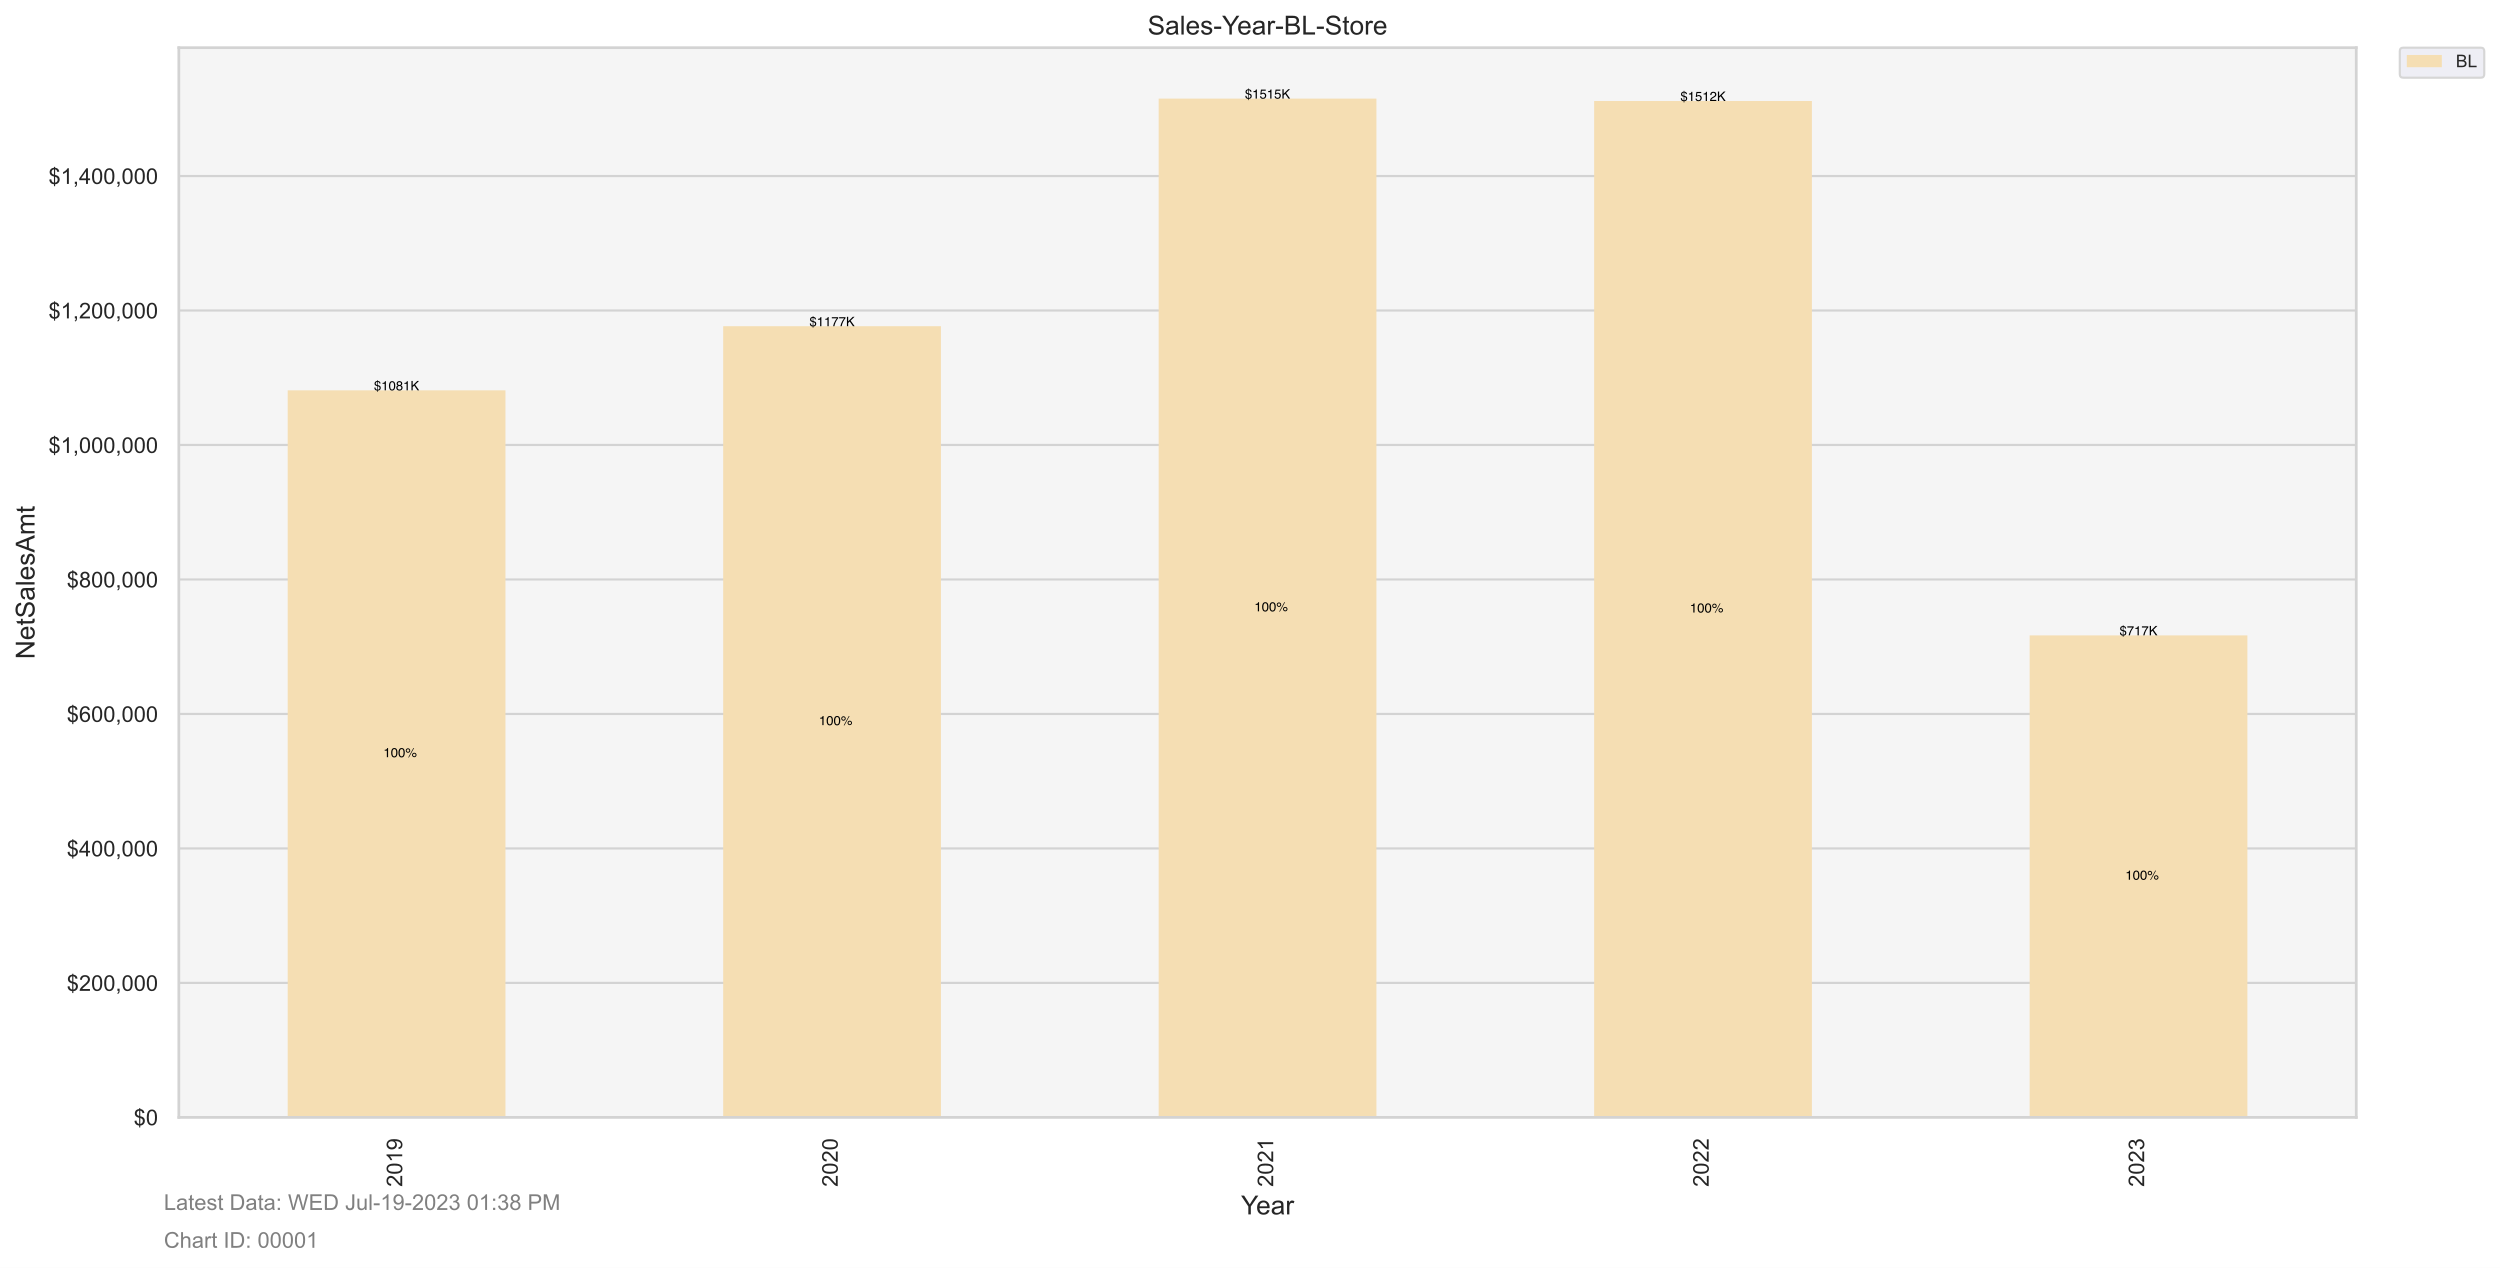
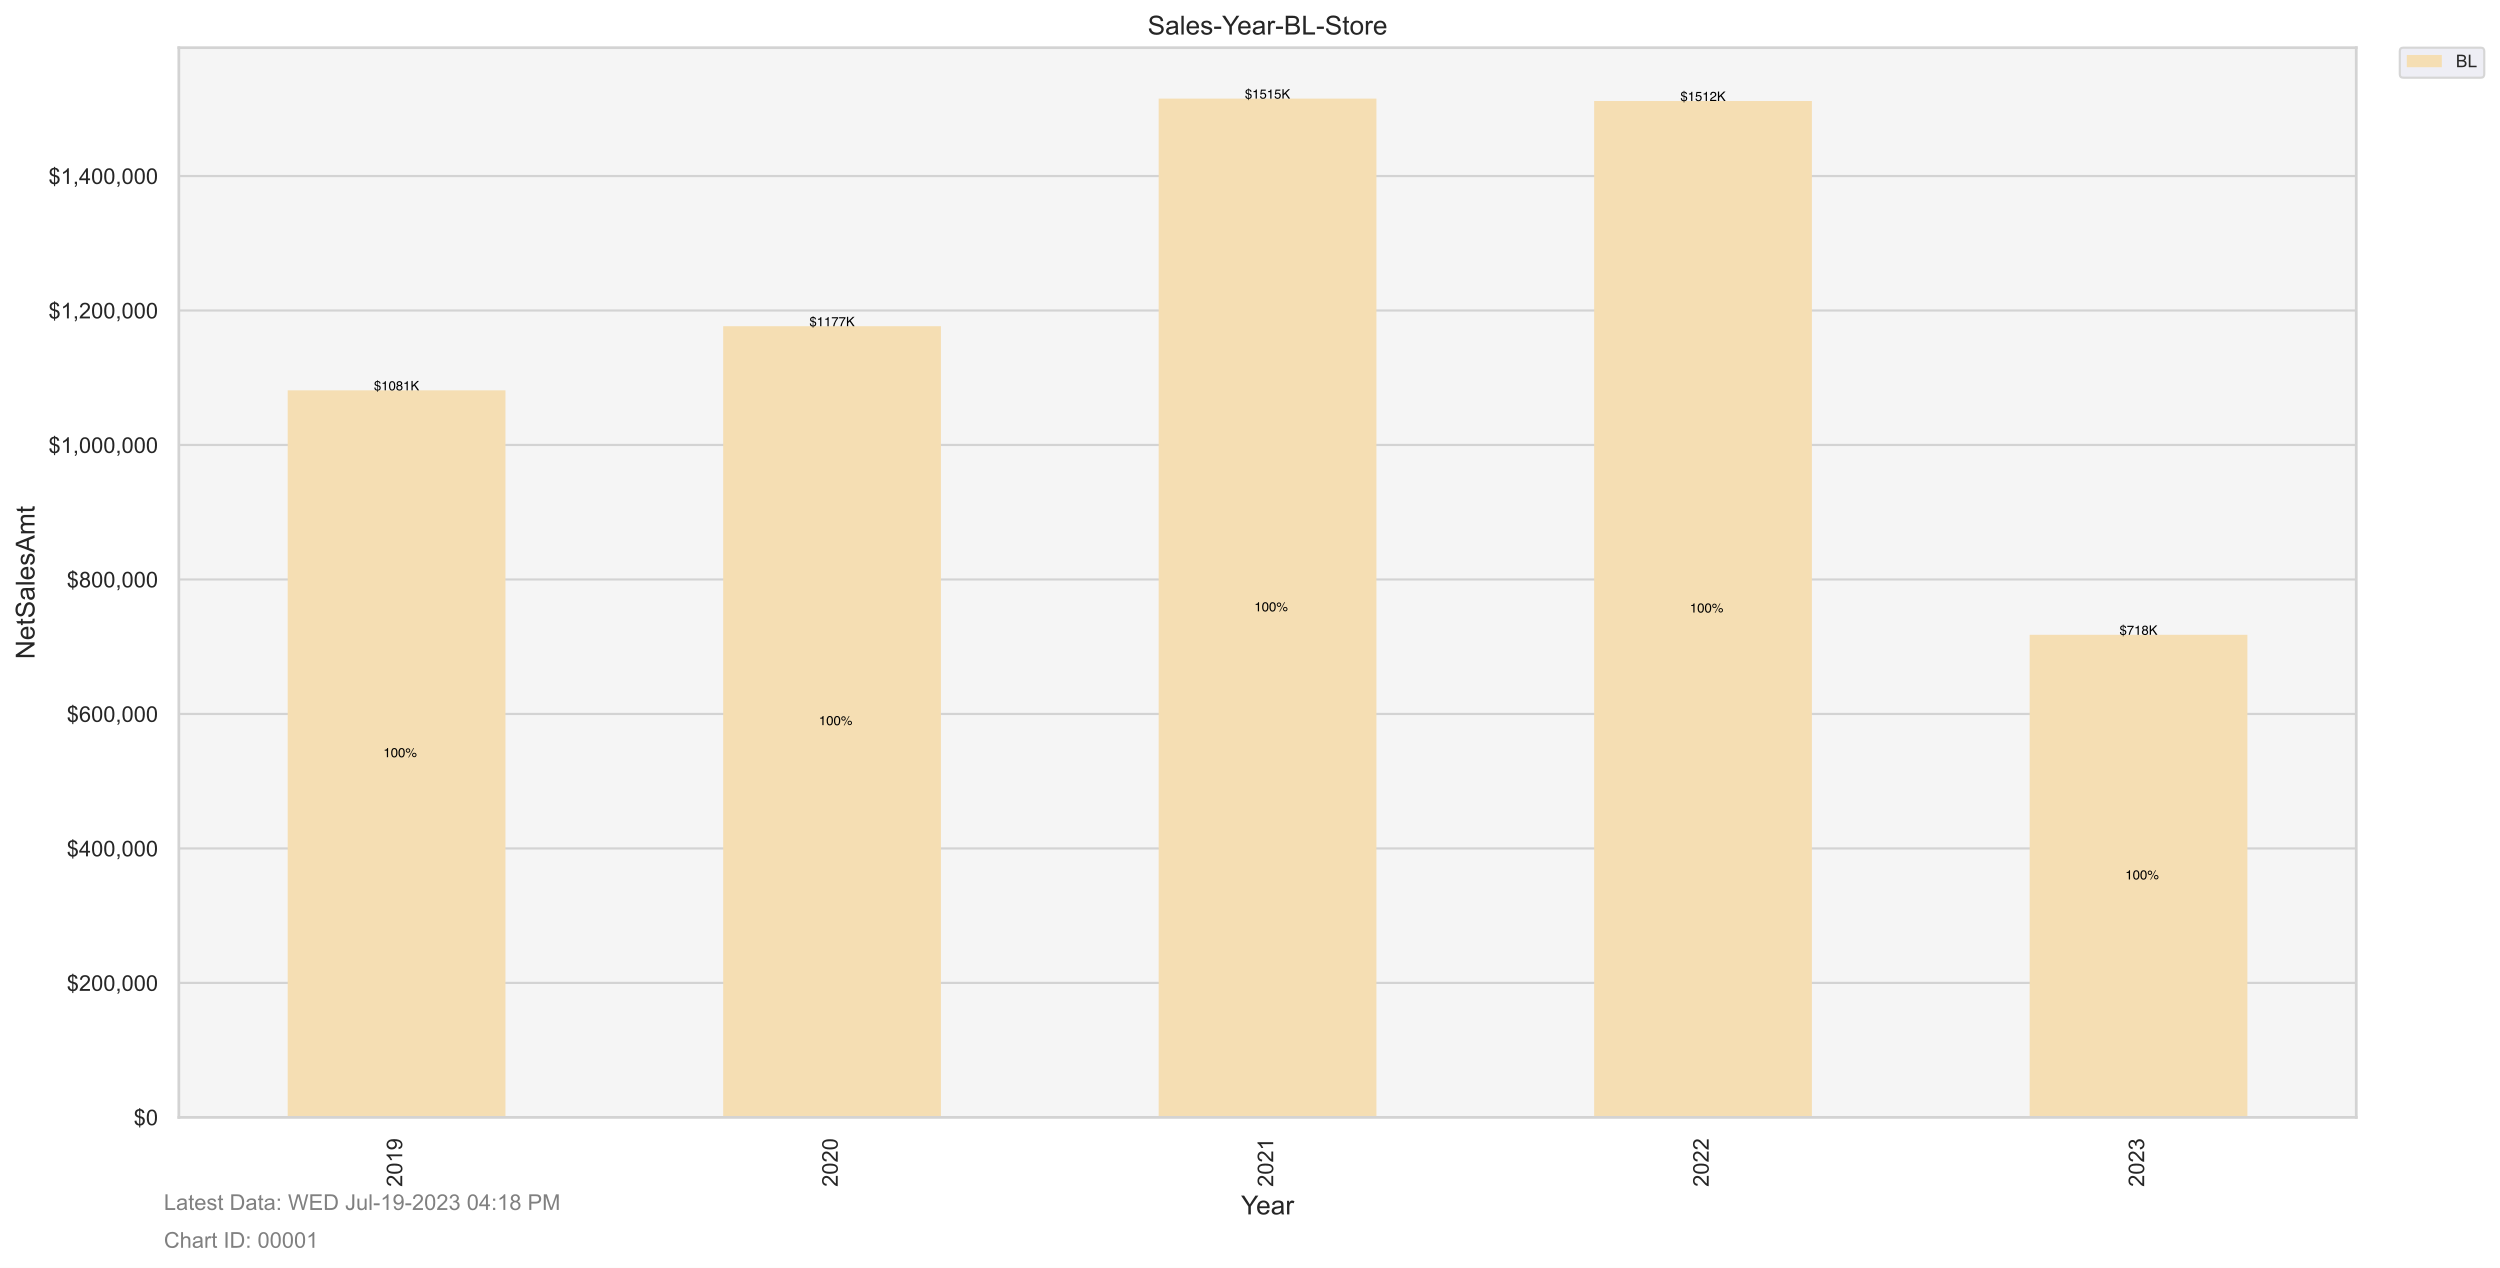
<svg xmlns="http://www.w3.org/2000/svg" xmlns:xlink="http://www.w3.org/1999/xlink" width="1142.407pt" height="579.377pt" viewBox="0 0 1142.407 579.377" version="1.1">
  <defs>
    <style type="text/css">*{stroke-linejoin: round; stroke-linecap: butt}</style>
  </defs>
  <g id="figure_1">
    <g id="patch_1">
      <path d="M 0 579.377  L 1142.407 579.377  L 1142.407 0  L 0 0  z " style="fill: #ffffff" />
    </g>
    <g id="axes_1">
      <g id="patch_2">
        <path d="M 81.718 510.609  L 1076.722 510.609  L 1076.722 21.789  L 81.718 21.789  z " style="fill: #f5f5f5" />
      </g>
      <g id="matplotlib.axis_1">
        <g id="xtick_1">
          <g id="text_1">
            <g style="fill: #262626" transform="translate(183.8037 542.3531) rotate(-90) scale(0.1 -0.1)">
              <defs>
                <path id="ArialMT-32" d="M 3222 541  L 3222 0  L 194 0  Q 188 203 259 391  Q 375 700 629 1000  Q 884 1300 1366 1694  Q 2113 2306 2375 2664  Q 2638 3022 2638 3341  Q 2638 3675 2398 3904  Q 2159 4134 1775 4134  Q 1369 4134 1125 3890  Q 881 3647 878 3216  L 300 3275  Q 359 3922 746 4261  Q 1134 4600 1788 4600  Q 2447 4600 2831 4234  Q 3216 3869 3216 3328  Q 3216 3053 3103 2787  Q 2991 2522 2730 2228  Q 2469 1934 1863 1422  Q 1356 997 1212 845  Q 1069 694 975 541  L 3222 541  z " transform="scale(0.015625)" />
                <path id="ArialMT-30" d="M 266 2259  Q 266 3072 433 3567  Q 600 4063 929 4331  Q 1259 4600 1759 4600  Q 2128 4600 2406 4451  Q 2684 4303 2865 4023  Q 3047 3744 3150 3342  Q 3253 2941 3253 2259  Q 3253 1453 3087 958  Q 2922 463 2592 192  Q 2263 -78 1759 -78  Q 1097 -78 719 397  Q 266 969 266 2259  z M 844 2259  Q 844 1131 1108 757  Q 1372 384 1759 384  Q 2147 384 2411 759  Q 2675 1134 2675 2259  Q 2675 3391 2411 3762  Q 2147 4134 1753 4134  Q 1366 4134 1134 3806  Q 844 3388 844 2259  z " transform="scale(0.015625)" />
                <path id="ArialMT-31" d="M 2384 0  L 1822 0  L 1822 3584  Q 1619 3391 1289 3197  Q 959 3003 697 2906  L 697 3450  Q 1169 3672 1522 3987  Q 1875 4303 2022 4600  L 2384 4600  L 2384 0  z " transform="scale(0.015625)" />
                <path id="ArialMT-39" d="M 350 1059  L 891 1109  Q 959 728 1153 556  Q 1347 384 1650 384  Q 1909 384 2104 503  Q 2300 622 2425 820  Q 2550 1019 2634 1356  Q 2719 1694 2719 2044  Q 2719 2081 2716 2156  Q 2547 1888 2255 1720  Q 1963 1553 1622 1553  Q 1053 1553 659 1965  Q 266 2378 266 3053  Q 266 3750 677 4175  Q 1088 4600 1706 4600  Q 2153 4600 2523 4359  Q 2894 4119 3086 3673  Q 3278 3228 3278 2384  Q 3278 1506 3087 986  Q 2897 466 2520 194  Q 2144 -78 1638 -78  Q 1100 -78 759 220  Q 419 519 350 1059  z M 2653 3081  Q 2653 3566 2395 3850  Q 2138 4134 1775 4134  Q 1400 4134 1122 3828  Q 844 3522 844 3034  Q 844 2597 1108 2323  Q 1372 2050 1759 2050  Q 2150 2050 2401 2323  Q 2653 2597 2653 3081  z " transform="scale(0.015625)" />
              </defs>
              <use xlink:href="#ArialMT-32" />
              <use xlink:href="#ArialMT-30" x="55.615" />
              <use xlink:href="#ArialMT-31" x="111.23" />
              <use xlink:href="#ArialMT-39" x="166.846" />
            </g>
          </g>
        </g>
        <g id="xtick_2">
          <g id="text_2">
            <g style="fill: #262626" transform="translate(382.8045 542.3531) rotate(-90) scale(0.1 -0.1)">
              <use xlink:href="#ArialMT-32" />
              <use xlink:href="#ArialMT-30" x="55.615" />
              <use xlink:href="#ArialMT-32" x="111.23" />
              <use xlink:href="#ArialMT-30" x="166.846" />
            </g>
          </g>
        </g>
        <g id="xtick_3">
          <g id="text_3">
            <g style="fill: #262626" transform="translate(581.8053 542.3531) rotate(-90) scale(0.1 -0.1)">
              <use xlink:href="#ArialMT-32" />
              <use xlink:href="#ArialMT-30" x="55.615" />
              <use xlink:href="#ArialMT-32" x="111.23" />
              <use xlink:href="#ArialMT-31" x="166.846" />
            </g>
          </g>
        </g>
        <g id="xtick_4">
          <g id="text_4">
            <g style="fill: #262626" transform="translate(780.8061 542.3531) rotate(-90) scale(0.1 -0.1)">
              <use xlink:href="#ArialMT-32" />
              <use xlink:href="#ArialMT-30" x="55.615" />
              <use xlink:href="#ArialMT-32" x="111.23" />
              <use xlink:href="#ArialMT-32" x="166.846" />
            </g>
          </g>
        </g>
        <g id="xtick_5">
          <g id="text_5">
            <g style="fill: #262626" transform="translate(979.8069 542.3531) rotate(-90) scale(0.1 -0.1)">
              <defs>
                <path id="ArialMT-33" d="M 269 1209  L 831 1284  Q 928 806 1161 595  Q 1394 384 1728 384  Q 2125 384 2398 659  Q 2672 934 2672 1341  Q 2672 1728 2419 1979  Q 2166 2231 1775 2231  Q 1616 2231 1378 2169  L 1441 2663  Q 1497 2656 1531 2656  Q 1891 2656 2178 2843  Q 2466 3031 2466 3422  Q 2466 3731 2256 3934  Q 2047 4138 1716 4138  Q 1388 4138 1169 3931  Q 950 3725 888 3313  L 325 3413  Q 428 3978 793 4289  Q 1159 4600 1703 4600  Q 2078 4600 2393 4439  Q 2709 4278 2876 4000  Q 3044 3722 3044 3409  Q 3044 3113 2884 2869  Q 2725 2625 2413 2481  Q 2819 2388 3044 2092  Q 3269 1797 3269 1353  Q 3269 753 2831 336  Q 2394 -81 1725 -81  Q 1122 -81 723 278  Q 325 638 269 1209  z " transform="scale(0.015625)" />
              </defs>
              <use xlink:href="#ArialMT-32" />
              <use xlink:href="#ArialMT-30" x="55.615" />
              <use xlink:href="#ArialMT-32" x="111.23" />
              <use xlink:href="#ArialMT-33" x="166.846" />
            </g>
          </g>
        </g>
        <g id="text_6">
          <g style="fill: #262626" transform="translate(567.0945 554.9425) scale(0.12 -0.12)">
            <defs>
              <path id="ArialMT-59" d="M 1784 0  L 1784 1941  L 19 4581  L 756 4581  L 1659 3200  Q 1909 2813 2125 2425  Q 2331 2784 2625 3234  L 3513 4581  L 4219 4581  L 2391 1941  L 2391 0  L 1784 0  z " transform="scale(0.015625)" />
              <path id="ArialMT-65" d="M 2694 1069  L 3275 997  Q 3138 488 2766 206  Q 2394 -75 1816 -75  Q 1088 -75 661 373  Q 234 822 234 1631  Q 234 2469 665 2931  Q 1097 3394 1784 3394  Q 2450 3394 2872 2941  Q 3294 2488 3294 1666  Q 3294 1616 3291 1516  L 816 1516  Q 847 969 1125 678  Q 1403 388 1819 388  Q 2128 388 2347 550  Q 2566 713 2694 1069  z M 847 1978  L 2700 1978  Q 2663 2397 2488 2606  Q 2219 2931 1791 2931  Q 1403 2931 1139 2672  Q 875 2413 847 1978  z " transform="scale(0.015625)" />
              <path id="ArialMT-61" d="M 2588 409  Q 2275 144 1986 34  Q 1697 -75 1366 -75  Q 819 -75 525 192  Q 231 459 231 875  Q 231 1119 342 1320  Q 453 1522 633 1644  Q 813 1766 1038 1828  Q 1203 1872 1538 1913  Q 2219 1994 2541 2106  Q 2544 2222 2544 2253  Q 2544 2597 2384 2738  Q 2169 2928 1744 2928  Q 1347 2928 1158 2789  Q 969 2650 878 2297  L 328 2372  Q 403 2725 575 2942  Q 747 3159 1072 3276  Q 1397 3394 1825 3394  Q 2250 3394 2515 3294  Q 2781 3194 2906 3042  Q 3031 2891 3081 2659  Q 3109 2516 3109 2141  L 3109 1391  Q 3109 606 3145 398  Q 3181 191 3288 0  L 2700 0  Q 2613 175 2588 409  z M 2541 1666  Q 2234 1541 1622 1453  Q 1275 1403 1131 1340  Q 988 1278 909 1158  Q 831 1038 831 891  Q 831 666 1001 516  Q 1172 366 1500 366  Q 1825 366 2078 508  Q 2331 650 2450 897  Q 2541 1088 2541 1459  L 2541 1666  z " transform="scale(0.015625)" />
              <path id="ArialMT-72" d="M 416 0  L 416 3319  L 922 3319  L 922 2816  Q 1116 3169 1280 3281  Q 1444 3394 1641 3394  Q 1925 3394 2219 3213  L 2025 2691  Q 1819 2813 1613 2813  Q 1428 2813 1281 2702  Q 1134 2591 1072 2394  Q 978 2094 978 1738  L 978 0  L 416 0  z " transform="scale(0.015625)" />
            </defs>
            <use xlink:href="#ArialMT-59" />
            <use xlink:href="#ArialMT-65" x="57.574" />
            <use xlink:href="#ArialMT-61" x="113.189" />
            <use xlink:href="#ArialMT-72" x="168.805" />
          </g>
        </g>
      </g>
      <g id="matplotlib.axis_2">
        <g id="ytick_1">
          <g id="line2d_1">
-             <path d="M 81.718 510.609  L 1076.722 510.609  " clip-path="url(#p8edada9b47)" style="fill: none; stroke: #d3d3d3; stroke-linecap: round" />
+             <path d="M 81.718 510.609  L 1076.722 510.609  " clip-path="url(#p2f2591054c)" style="fill: none; stroke: #d3d3d3; stroke-linecap: round" />
          </g>
          <g id="text_7">
            <g style="fill: #262626" transform="translate(61.09625 514.1883) scale(0.1 -0.1)">
              <defs>
                <path id="ArialMT-24" d="M 1594 -659  L 1594 -97  Q 1172 -44 908 92  Q 644 228 451 531  Q 259 834 228 1272  L 794 1378  Q 859 925 1025 713  Q 1263 413 1594 378  L 1594 2169  Q 1247 2234 884 2438  Q 616 2588 470 2853  Q 325 3119 325 3456  Q 325 4056 750 4428  Q 1034 4678 1594 4734  L 1594 5003  L 1925 5003  L 1925 4734  Q 2416 4688 2703 4447  Q 3072 4141 3147 3606  L 2566 3519  Q 2516 3850 2358 4026  Q 2200 4203 1925 4259  L 1925 2638  Q 2350 2531 2488 2472  Q 2750 2356 2915 2190  Q 3081 2025 3170 1797  Q 3259 1569 3259 1303  Q 3259 719 2887 328  Q 2516 -63 1925 -91  L 1925 -659  L 1594 -659  z M 1594 4266  Q 1266 4216 1077 4003  Q 888 3791 888 3500  Q 888 3213 1048 3019  Q 1209 2825 1594 2709  L 1594 4266  z M 1925 378  Q 2253 419 2467 662  Q 2681 906 2681 1266  Q 2681 1572 2529 1758  Q 2378 1944 1925 2091  L 1925 378  z " transform="scale(0.015625)" />
              </defs>
              <use xlink:href="#ArialMT-24" />
              <use xlink:href="#ArialMT-30" x="55.615" />
            </g>
          </g>
        </g>
        <g id="ytick_2">
          <g id="line2d_2">
-             <path d="M 81.718 449.156  L 1076.722 449.156  " clip-path="url(#p8edada9b47)" style="fill: none; stroke: #d3d3d3; stroke-linecap: round" />
+             <path d="M 81.718 449.156  L 1076.722 449.156  " clip-path="url(#p2f2591054c)" style="fill: none; stroke: #d3d3d3; stroke-linecap: round" />
          </g>
          <g id="text_8">
            <g style="fill: #262626" transform="translate(30.51344 452.7784) scale(0.1 -0.1)">
              <defs>
                <path id="ArialMT-2c" d="M 569 0  L 569 641  L 1209 641  L 1209 0  Q 1209 -353 1084 -570  Q 959 -788 688 -906  L 531 -666  Q 709 -588 793 -436  Q 878 -284 888 0  L 569 0  z " transform="scale(0.015625)" />
              </defs>
              <use xlink:href="#ArialMT-24" />
              <use xlink:href="#ArialMT-32" x="55.615" />
              <use xlink:href="#ArialMT-30" x="111.23" />
              <use xlink:href="#ArialMT-30" x="166.846" />
              <use xlink:href="#ArialMT-2c" x="222.461" />
              <use xlink:href="#ArialMT-30" x="250.244" />
              <use xlink:href="#ArialMT-30" x="305.859" />
              <use xlink:href="#ArialMT-30" x="361.475" />
            </g>
          </g>
        </g>
        <g id="ytick_3">
          <g id="line2d_3">
-             <path d="M 81.718 387.702  L 1076.722 387.702  " clip-path="url(#p8edada9b47)" style="fill: none; stroke: #d3d3d3; stroke-linecap: round" />
+             <path d="M 81.718 387.702  L 1076.722 387.702  " clip-path="url(#p2f2591054c)" style="fill: none; stroke: #d3d3d3; stroke-linecap: round" />
          </g>
          <g id="text_9">
            <g style="fill: #262626" transform="translate(30.51344 391.3248) scale(0.1 -0.1)">
              <defs>
                <path id="ArialMT-34" d="M 2069 0  L 2069 1097  L 81 1097  L 81 1613  L 2172 4581  L 2631 4581  L 2631 1613  L 3250 1613  L 3250 1097  L 2631 1097  L 2631 0  L 2069 0  z M 2069 1613  L 2069 3678  L 634 1613  L 2069 1613  z " transform="scale(0.015625)" />
              </defs>
              <use xlink:href="#ArialMT-24" />
              <use xlink:href="#ArialMT-34" x="55.615" />
              <use xlink:href="#ArialMT-30" x="111.23" />
              <use xlink:href="#ArialMT-30" x="166.846" />
              <use xlink:href="#ArialMT-2c" x="222.461" />
              <use xlink:href="#ArialMT-30" x="250.244" />
              <use xlink:href="#ArialMT-30" x="305.859" />
              <use xlink:href="#ArialMT-30" x="361.475" />
            </g>
          </g>
        </g>
        <g id="ytick_4">
          <g id="line2d_4">
-             <path d="M 81.718 326.249  L 1076.722 326.249  " clip-path="url(#p8edada9b47)" style="fill: none; stroke: #d3d3d3; stroke-linecap: round" />
+             <path d="M 81.718 326.249  L 1076.722 326.249  " clip-path="url(#p2f2591054c)" style="fill: none; stroke: #d3d3d3; stroke-linecap: round" />
          </g>
          <g id="text_10">
            <g style="fill: #262626" transform="translate(30.51344 329.8712) scale(0.1 -0.1)">
              <defs>
                <path id="ArialMT-36" d="M 3184 3459  L 2625 3416  Q 2550 3747 2413 3897  Q 2184 4138 1850 4138  Q 1581 4138 1378 3988  Q 1113 3794 959 3422  Q 806 3050 800 2363  Q 1003 2672 1297 2822  Q 1591 2972 1913 2972  Q 2475 2972 2870 2558  Q 3266 2144 3266 1488  Q 3266 1056 3080 686  Q 2894 316 2569 119  Q 2244 -78 1831 -78  Q 1128 -78 684 439  Q 241 956 241 2144  Q 241 3472 731 4075  Q 1159 4600 1884 4600  Q 2425 4600 2770 4297  Q 3116 3994 3184 3459  z M 888 1484  Q 888 1194 1011 928  Q 1134 663 1356 523  Q 1578 384 1822 384  Q 2178 384 2434 671  Q 2691 959 2691 1453  Q 2691 1928 2437 2201  Q 2184 2475 1800 2475  Q 1419 2475 1153 2201  Q 888 1928 888 1484  z " transform="scale(0.015625)" />
              </defs>
              <use xlink:href="#ArialMT-24" />
              <use xlink:href="#ArialMT-36" x="55.615" />
              <use xlink:href="#ArialMT-30" x="111.23" />
              <use xlink:href="#ArialMT-30" x="166.846" />
              <use xlink:href="#ArialMT-2c" x="222.461" />
              <use xlink:href="#ArialMT-30" x="250.244" />
              <use xlink:href="#ArialMT-30" x="305.859" />
              <use xlink:href="#ArialMT-30" x="361.475" />
            </g>
          </g>
        </g>
        <g id="ytick_5">
          <g id="line2d_5">
-             <path d="M 81.718 264.795  L 1076.722 264.795  " clip-path="url(#p8edada9b47)" style="fill: none; stroke: #d3d3d3; stroke-linecap: round" />
+             <path d="M 81.718 264.795  L 1076.722 264.795  " clip-path="url(#p2f2591054c)" style="fill: none; stroke: #d3d3d3; stroke-linecap: round" />
          </g>
          <g id="text_11">
            <g style="fill: #262626" transform="translate(30.51344 268.4175) scale(0.1 -0.1)">
              <defs>
                <path id="ArialMT-38" d="M 1131 2484  Q 781 2613 612 2850  Q 444 3088 444 3419  Q 444 3919 803 4259  Q 1163 4600 1759 4600  Q 2359 4600 2725 4251  Q 3091 3903 3091 3403  Q 3091 3084 2923 2848  Q 2756 2613 2416 2484  Q 2838 2347 3058 2040  Q 3278 1734 3278 1309  Q 3278 722 2862 322  Q 2447 -78 1769 -78  Q 1091 -78 675 323  Q 259 725 259 1325  Q 259 1772 486 2073  Q 713 2375 1131 2484  z M 1019 3438  Q 1019 3113 1228 2906  Q 1438 2700 1772 2700  Q 2097 2700 2305 2904  Q 2513 3109 2513 3406  Q 2513 3716 2298 3927  Q 2084 4138 1766 4138  Q 1444 4138 1231 3931  Q 1019 3725 1019 3438  z M 838 1322  Q 838 1081 952 856  Q 1066 631 1291 507  Q 1516 384 1775 384  Q 2178 384 2440 643  Q 2703 903 2703 1303  Q 2703 1709 2433 1975  Q 2163 2241 1756 2241  Q 1359 2241 1098 1978  Q 838 1716 838 1322  z " transform="scale(0.015625)" />
              </defs>
              <use xlink:href="#ArialMT-24" />
              <use xlink:href="#ArialMT-38" x="55.615" />
              <use xlink:href="#ArialMT-30" x="111.23" />
              <use xlink:href="#ArialMT-30" x="166.846" />
              <use xlink:href="#ArialMT-2c" x="222.461" />
              <use xlink:href="#ArialMT-30" x="250.244" />
              <use xlink:href="#ArialMT-30" x="305.859" />
              <use xlink:href="#ArialMT-30" x="361.475" />
            </g>
          </g>
        </g>
        <g id="ytick_6">
          <g id="line2d_6">
-             <path d="M 81.718 203.341  L 1076.722 203.341  " clip-path="url(#p8edada9b47)" style="fill: none; stroke: #d3d3d3; stroke-linecap: round" />
+             <path d="M 81.718 203.341  L 1076.722 203.341  " clip-path="url(#p2f2591054c)" style="fill: none; stroke: #d3d3d3; stroke-linecap: round" />
          </g>
          <g id="text_12">
            <g style="fill: #262626" transform="translate(22.17438 206.9639) scale(0.1 -0.1)">
              <use xlink:href="#ArialMT-24" />
              <use xlink:href="#ArialMT-31" x="55.615" />
              <use xlink:href="#ArialMT-2c" x="111.23" />
              <use xlink:href="#ArialMT-30" x="139.014" />
              <use xlink:href="#ArialMT-30" x="194.629" />
              <use xlink:href="#ArialMT-30" x="250.244" />
              <use xlink:href="#ArialMT-2c" x="305.859" />
              <use xlink:href="#ArialMT-30" x="333.643" />
              <use xlink:href="#ArialMT-30" x="389.258" />
              <use xlink:href="#ArialMT-30" x="444.873" />
            </g>
          </g>
        </g>
        <g id="ytick_7">
          <g id="line2d_7">
-             <path d="M 81.718 141.888  L 1076.722 141.888  " clip-path="url(#p8edada9b47)" style="fill: none; stroke: #d3d3d3; stroke-linecap: round" />
+             <path d="M 81.718 141.888  L 1076.722 141.888  " clip-path="url(#p2f2591054c)" style="fill: none; stroke: #d3d3d3; stroke-linecap: round" />
          </g>
          <g id="text_13">
            <g style="fill: #262626" transform="translate(22.17438 145.5103) scale(0.1 -0.1)">
              <use xlink:href="#ArialMT-24" />
              <use xlink:href="#ArialMT-31" x="55.615" />
              <use xlink:href="#ArialMT-2c" x="111.23" />
              <use xlink:href="#ArialMT-32" x="139.014" />
              <use xlink:href="#ArialMT-30" x="194.629" />
              <use xlink:href="#ArialMT-30" x="250.244" />
              <use xlink:href="#ArialMT-2c" x="305.859" />
              <use xlink:href="#ArialMT-30" x="333.643" />
              <use xlink:href="#ArialMT-30" x="389.258" />
              <use xlink:href="#ArialMT-30" x="444.873" />
            </g>
          </g>
        </g>
        <g id="ytick_8">
          <g id="line2d_8">
-             <path d="M 81.718 80.434  L 1076.722 80.434  " clip-path="url(#p8edada9b47)" style="fill: none; stroke: #d3d3d3; stroke-linecap: round" />
+             <path d="M 81.718 80.434  L 1076.722 80.434  " clip-path="url(#p2f2591054c)" style="fill: none; stroke: #d3d3d3; stroke-linecap: round" />
          </g>
          <g id="text_14">
            <g style="fill: #262626" transform="translate(22.17438 84.05667) scale(0.1 -0.1)">
              <use xlink:href="#ArialMT-24" />
              <use xlink:href="#ArialMT-31" x="55.615" />
              <use xlink:href="#ArialMT-2c" x="111.23" />
              <use xlink:href="#ArialMT-34" x="139.014" />
              <use xlink:href="#ArialMT-30" x="194.629" />
              <use xlink:href="#ArialMT-30" x="250.244" />
              <use xlink:href="#ArialMT-2c" x="305.859" />
              <use xlink:href="#ArialMT-30" x="333.643" />
              <use xlink:href="#ArialMT-30" x="389.258" />
              <use xlink:href="#ArialMT-30" x="444.873" />
            </g>
          </g>
        </g>
        <g id="text_15">
          <g style="fill: #262626" transform="translate(15.78937 301.2113) rotate(-90) scale(0.12 -0.12)">
            <defs>
              <path id="ArialMT-4e" d="M 488 0  L 488 4581  L 1109 4581  L 3516 984  L 3516 4581  L 4097 4581  L 4097 0  L 3475 0  L 1069 3600  L 1069 0  L 488 0  z " transform="scale(0.015625)" />
              <path id="ArialMT-74" d="M 1650 503  L 1731 6  Q 1494 -44 1306 -44  Q 1000 -44 831 53  Q 663 150 594 308  Q 525 466 525 972  L 525 2881  L 113 2881  L 113 3319  L 525 3319  L 525 4141  L 1084 4478  L 1084 3319  L 1650 3319  L 1650 2881  L 1084 2881  L 1084 941  Q 1084 700 1114 631  Q 1144 563 1211 522  Q 1278 481 1403 481  Q 1497 481 1650 503  z " transform="scale(0.015625)" />
              <path id="ArialMT-53" d="M 288 1472  L 859 1522  Q 900 1178 1048 958  Q 1197 738 1509 602  Q 1822 466 2213 466  Q 2559 466 2825 569  Q 3091 672 3220 851  Q 3350 1031 3350 1244  Q 3350 1459 3225 1620  Q 3100 1781 2813 1891  Q 2628 1963 1997 2114  Q 1366 2266 1113 2400  Q 784 2572 623 2826  Q 463 3081 463 3397  Q 463 3744 659 4045  Q 856 4347 1234 4503  Q 1613 4659 2075 4659  Q 2584 4659 2973 4495  Q 3363 4331 3572 4012  Q 3781 3694 3797 3291  L 3216 3247  Q 3169 3681 2898 3903  Q 2628 4125 2100 4125  Q 1550 4125 1298 3923  Q 1047 3722 1047 3438  Q 1047 3191 1225 3031  Q 1400 2872 2139 2705  Q 2878 2538 3153 2413  Q 3553 2228 3743 1945  Q 3934 1663 3934 1294  Q 3934 928 3725 604  Q 3516 281 3123 101  Q 2731 -78 2241 -78  Q 1619 -78 1198 103  Q 778 284 539 648  Q 300 1013 288 1472  z " transform="scale(0.015625)" />
              <path id="ArialMT-6c" d="M 409 0  L 409 4581  L 972 4581  L 972 0  L 409 0  z " transform="scale(0.015625)" />
              <path id="ArialMT-73" d="M 197 991  L 753 1078  Q 800 744 1014 566  Q 1228 388 1613 388  Q 2000 388 2187 545  Q 2375 703 2375 916  Q 2375 1106 2209 1216  Q 2094 1291 1634 1406  Q 1016 1563 777 1677  Q 538 1791 414 1992  Q 291 2194 291 2438  Q 291 2659 392 2848  Q 494 3038 669 3163  Q 800 3259 1026 3326  Q 1253 3394 1513 3394  Q 1903 3394 2198 3281  Q 2494 3169 2634 2976  Q 2775 2784 2828 2463  L 2278 2388  Q 2241 2644 2061 2787  Q 1881 2931 1553 2931  Q 1166 2931 1000 2803  Q 834 2675 834 2503  Q 834 2394 903 2306  Q 972 2216 1119 2156  Q 1203 2125 1616 2013  Q 2213 1853 2448 1751  Q 2684 1650 2818 1456  Q 2953 1263 2953 975  Q 2953 694 2789 445  Q 2625 197 2315 61  Q 2006 -75 1616 -75  Q 969 -75 630 194  Q 291 463 197 991  z " transform="scale(0.015625)" />
              <path id="ArialMT-41" d="M -9 0  L 1750 4581  L 2403 4581  L 4278 0  L 3588 0  L 3053 1388  L 1138 1388  L 634 0  L -9 0  z M 1313 1881  L 2866 1881  L 2388 3150  Q 2169 3728 2063 4100  Q 1975 3659 1816 3225  L 1313 1881  z " transform="scale(0.015625)" />
              <path id="ArialMT-6d" d="M 422 0  L 422 3319  L 925 3319  L 925 2853  Q 1081 3097 1340 3245  Q 1600 3394 1931 3394  Q 2300 3394 2536 3241  Q 2772 3088 2869 2813  Q 3263 3394 3894 3394  Q 4388 3394 4653 3120  Q 4919 2847 4919 2278  L 4919 0  L 4359 0  L 4359 2091  Q 4359 2428 4304 2576  Q 4250 2725 4106 2815  Q 3963 2906 3769 2906  Q 3419 2906 3187 2673  Q 2956 2441 2956 1928  L 2956 0  L 2394 0  L 2394 2156  Q 2394 2531 2256 2718  Q 2119 2906 1806 2906  Q 1569 2906 1367 2781  Q 1166 2656 1075 2415  Q 984 2175 984 1722  L 984 0  L 422 0  z " transform="scale(0.015625)" />
            </defs>
            <use xlink:href="#ArialMT-4e" />
            <use xlink:href="#ArialMT-65" x="72.217" />
            <use xlink:href="#ArialMT-74" x="127.832" />
            <use xlink:href="#ArialMT-53" x="155.615" />
            <use xlink:href="#ArialMT-61" x="222.314" />
            <use xlink:href="#ArialMT-6c" x="277.93" />
            <use xlink:href="#ArialMT-65" x="300.146" />
            <use xlink:href="#ArialMT-73" x="355.762" />
            <use xlink:href="#ArialMT-41" x="405.762" />
            <use xlink:href="#ArialMT-6d" x="472.461" />
            <use xlink:href="#ArialMT-74" x="555.762" />
          </g>
        </g>
      </g>
      <g id="patch_3">
-         <path d="M 131.468 510.609  L 230.969 510.609  L 230.969 178.364  L 131.468 178.364  z " clip-path="url(#p8edada9b47)" style="fill: #f5deb3" />
+         <path d="M 131.468 510.609  L 230.969 510.609  L 230.969 178.364  L 131.468 178.364  z " clip-path="url(#p2f2591054c)" style="fill: #f5deb3" />
      </g>
      <g id="patch_4">
-         <path d="M 330.469 510.609  L 429.97 510.609  L 429.97 149.076  L 330.469 149.076  z " clip-path="url(#p8edada9b47)" style="fill: #f5deb3" />
+         <path d="M 330.469 510.609  L 429.97 510.609  L 429.97 149.076  L 330.469 149.076  z " clip-path="url(#p2f2591054c)" style="fill: #f5deb3" />
      </g>
      <g id="patch_5">
-         <path d="M 529.47 510.609  L 628.97 510.609  L 628.97 45.067  L 529.47 45.067  z " clip-path="url(#p8edada9b47)" style="fill: #f5deb3" />
+         <path d="M 529.47 510.609  L 628.97 510.609  L 628.97 45.067  L 529.47 45.067  z " clip-path="url(#p2f2591054c)" style="fill: #f5deb3" />
      </g>
      <g id="patch_6">
-         <path d="M 728.471 510.609  L 827.971 510.609  L 827.971 46.143  L 728.471 46.143  z " clip-path="url(#p8edada9b47)" style="fill: #f5deb3" />
+         <path d="M 728.471 510.609  L 827.971 510.609  L 827.971 46.143  L 728.471 46.143  z " clip-path="url(#p2f2591054c)" style="fill: #f5deb3" />
      </g>
      <g id="patch_7">
-         <path d="M 927.472 510.609  L 1026.972 510.609  L 1026.972 290.339  L 927.472 290.339  z " clip-path="url(#p8edada9b47)" style="fill: #f5deb3" />
+         <path d="M 927.472 510.609  L 1026.972 510.609  L 1026.972 290.079  L 927.472 290.079  z " clip-path="url(#p2f2591054c)" style="fill: #f5deb3" />
      </g>
      <g id="patch_8">
        <path d="M 81.718 510.609  L 81.718 21.789  " style="fill: none; stroke: #d3d3d3; stroke-width: 1.25; stroke-linejoin: miter; stroke-linecap: square" />
      </g>
      <g id="patch_9">
        <path d="M 1076.722 510.609  L 1076.722 21.789  " style="fill: none; stroke: #d3d3d3; stroke-width: 1.25; stroke-linejoin: miter; stroke-linecap: square" />
      </g>
      <g id="patch_10">
        <path d="M 81.718 510.609  L 1076.722 510.609  " style="fill: none; stroke: #d3d3d3; stroke-width: 1.25; stroke-linejoin: miter; stroke-linecap: square" />
      </g>
      <g id="patch_11">
        <path d="M 81.718 21.789  L 1076.722 21.789  " style="fill: none; stroke: #d3d3d3; stroke-width: 1.25; stroke-linejoin: miter; stroke-linecap: square" />
      </g>
      <g id="text_16">
        <g transform="translate(171.8792 346.0133) scale(0.06 -0.06)">
          <defs>
            <path id="Helvetica-20" transform="scale(0.015625)" />
            <path id="Helvetica-31" d="M 613 3169  L 613 3600  Q 1222 3659 1462 3798  Q 1703 3938 1822 4456  L 2266 4456  L 2266 0  L 1666 0  L 1666 3169  L 613 3169  z " transform="scale(0.015625)" />
            <path id="Helvetica-30" d="M 1731 4475  Q 2600 4475 2988 3759  Q 3288 3206 3288 2244  Q 3288 1331 3016 734  Q 2622 -122 1728 -122  Q 922 -122 528 578  Q 200 1163 200 2147  Q 200 2909 397 3456  Q 766 4475 1731 4475  z M 1725 391  Q 2163 391 2422 778  Q 2681 1166 2681 2222  Q 2681 2984 2493 3476  Q 2306 3969 1766 3969  Q 1269 3969 1039 3501  Q 809 3034 809 2125  Q 809 1441 956 1025  Q 1181 391 1725 391  z " transform="scale(0.015625)" />
            <path id="Helvetica-25" d="M 4363 2175  Q 4813 2175 5131 1856  Q 5450 1538 5450 1088  Q 5450 638 5131 319  Q 4813 0 4363 0  Q 3909 0 3590 319  Q 3272 638 3272 1088  Q 3272 1538 3590 1856  Q 3909 2175 4363 2175  z M 3909 4456  L 4256 4456  L 1753 -119  L 1406 -119  L 3909 4456  z M 1294 2606  Q 1563 2606 1752 2795  Q 1941 2984 1941 3250  Q 1941 3516 1752 3705  Q 1563 3894 1294 3894  Q 1028 3894 839 3706  Q 650 3519 650 3250  Q 650 2984 839 2795  Q 1028 2606 1294 2606  z M 1294 4341  Q 1747 4341 2065 4020  Q 2384 3700 2384 3250  Q 2384 2800 2065 2481  Q 1747 2163 1294 2163  Q 844 2163 525 2481  Q 206 2800 206 3250  Q 206 3700 525 4020  Q 844 4341 1294 4341  z M 4363 444  Q 4628 444 4817 633  Q 5006 822 5006 1088  Q 5006 1353 4817 1542  Q 4628 1731 4363 1731  Q 4094 1731 3905 1542  Q 3716 1353 3716 1088  Q 3716 822 3905 633  Q 4094 444 4363 444  z " transform="scale(0.015625)" />
          </defs>
          <use xlink:href="#Helvetica-20" />
          <use xlink:href="#Helvetica-20" x="27.783" />
          <use xlink:href="#Helvetica-31" x="55.566" />
          <use xlink:href="#Helvetica-30" x="111.182" />
          <use xlink:href="#Helvetica-30" x="166.797" />
          <use xlink:href="#Helvetica-25" x="222.412" />
        </g>
      </g>
      <g id="text_17">
        <g transform="translate(370.88 331.3696) scale(0.06 -0.06)">
          <use xlink:href="#Helvetica-20" />
          <use xlink:href="#Helvetica-20" x="27.783" />
          <use xlink:href="#Helvetica-31" x="55.566" />
          <use xlink:href="#Helvetica-30" x="111.182" />
          <use xlink:href="#Helvetica-30" x="166.797" />
          <use xlink:href="#Helvetica-25" x="222.412" />
        </g>
      </g>
      <g id="text_18">
        <g transform="translate(569.8808 279.3647) scale(0.06 -0.06)">
          <use xlink:href="#Helvetica-20" />
          <use xlink:href="#Helvetica-20" x="27.783" />
          <use xlink:href="#Helvetica-31" x="55.566" />
          <use xlink:href="#Helvetica-30" x="111.182" />
          <use xlink:href="#Helvetica-30" x="166.797" />
          <use xlink:href="#Helvetica-25" x="222.412" />
        </g>
      </g>
      <g id="text_19">
        <g transform="translate(768.8815 279.9029) scale(0.06 -0.06)">
          <use xlink:href="#Helvetica-20" />
          <use xlink:href="#Helvetica-20" x="27.783" />
          <use xlink:href="#Helvetica-31" x="55.566" />
          <use xlink:href="#Helvetica-30" x="111.182" />
          <use xlink:href="#Helvetica-30" x="166.797" />
          <use xlink:href="#Helvetica-25" x="222.412" />
        </g>
      </g>
      <g id="text_20">
-         <g transform="translate(967.8823 402.001) scale(0.06 -0.06)">
+         <g transform="translate(967.8823 401.8708) scale(0.06 -0.06)">
          <use xlink:href="#Helvetica-20" />
          <use xlink:href="#Helvetica-20" x="27.783" />
          <use xlink:href="#Helvetica-31" x="55.566" />
          <use xlink:href="#Helvetica-30" x="111.182" />
          <use xlink:href="#Helvetica-30" x="166.797" />
          <use xlink:href="#Helvetica-25" x="222.412" />
        </g>
      </g>
      <g id="text_21">
        <g transform="translate(170.876 178.3626) scale(0.06 -0.06)">
          <defs>
            <path id="Helvetica-24" d="M 1909 325  Q 2444 350 2647 716  Q 2753 903 2753 1150  Q 2753 1541 2466 1744  Q 2300 1863 1909 1969  L 1909 325  z M 850 3341  Q 850 3031 1054 2856  Q 1259 2681 1606 2613  L 1606 4081  Q 1197 4066 1023 3831  Q 850 3597 850 3341  z M 288 3303  Q 288 3778 636 4159  Q 984 4541 1613 4547  L 1613 4963  L 1909 4963  L 1909 4553  Q 2531 4509 2864 4186  Q 3197 3863 3213 3331  L 2666 3331  Q 2644 3569 2538 3741  Q 2341 4056 1909 4072  L 1909 2553  Q 2634 2350 2894 2172  Q 3316 1878 3316 1303  Q 3316 472 2775 122  Q 2475 -72 1909 -134  L 1909 -741  L 1613 -741  L 1613 -134  Q 703 -75 378 509  Q 200 825 200 1363  L 753 1363  Q 778 934 888 738  Q 1081 384 1606 341  L 1606 2044  Q 931 2172 609 2472  Q 288 2772 288 3303  z " transform="scale(0.015625)" />
            <path id="Helvetica-38" d="M 1741 2600  Q 2113 2600 2322 2808  Q 2531 3016 2531 3303  Q 2531 3553 2331 3762  Q 2131 3972 1722 3972  Q 1316 3972 1134 3762  Q 953 3553 953 3272  Q 953 2956 1187 2778  Q 1422 2600 1741 2600  z M 1775 384  Q 2166 384 2423 595  Q 2681 806 2681 1225  Q 2681 1659 2415 1884  Q 2150 2109 1734 2109  Q 1331 2109 1076 1879  Q 822 1650 822 1244  Q 822 894 1055 639  Q 1288 384 1775 384  z M 975 2384  Q 741 2484 609 2619  Q 363 2869 363 3269  Q 363 3769 725 4128  Q 1088 4488 1753 4488  Q 2397 4488 2762 4148  Q 3128 3809 3128 3356  Q 3128 2938 2916 2678  Q 2797 2531 2547 2391  Q 2825 2263 2984 2097  Q 3281 1784 3281 1284  Q 3281 694 2884 283  Q 2488 -128 1763 -128  Q 1109 -128 657 226  Q 206 581 206 1256  Q 206 1653 400 1942  Q 594 2231 975 2384  z " transform="scale(0.015625)" />
            <path id="Helvetica-4b" d="M 488 4591  L 1094 4591  L 1094 2353  L 3331 4591  L 4191 4591  L 2281 2741  L 4244 0  L 3434 0  L 1828 2303  L 1094 1600  L 1094 0  L 488 0  L 488 4591  z " transform="scale(0.015625)" />
          </defs>
          <use xlink:href="#Helvetica-24" />
          <use xlink:href="#Helvetica-31" x="55.615" />
          <use xlink:href="#Helvetica-30" x="111.23" />
          <use xlink:href="#Helvetica-38" x="166.846" />
          <use xlink:href="#Helvetica-31" x="222.461" />
          <use xlink:href="#Helvetica-4b" x="278.076" />
        </g>
      </g>
      <g id="text_22">
        <g transform="translate(369.8768 149.0752) scale(0.06 -0.06)">
          <defs>
            <path id="Helvetica-37" d="M 3347 4400  L 3347 3909  Q 3131 3700 2773 3181  Q 2416 2663 2141 2063  Q 1869 1478 1728 997  Q 1638 688 1494 0  L 872 0  Q 1084 1281 1809 2550  Q 2238 3294 2709 3834  L 234 3834  L 234 4400  L 3347 4400  z " transform="scale(0.015625)" />
          </defs>
          <use xlink:href="#Helvetica-24" />
          <use xlink:href="#Helvetica-31" x="55.615" />
          <use xlink:href="#Helvetica-31" x="111.23" />
          <use xlink:href="#Helvetica-37" x="166.846" />
          <use xlink:href="#Helvetica-37" x="222.461" />
          <use xlink:href="#Helvetica-4b" x="278.076" />
        </g>
      </g>
      <g id="text_23">
        <g transform="translate(568.8776 45.06529) scale(0.06 -0.06)">
          <defs>
            <path id="Helvetica-35" d="M 791 1141  Q 847 659 1238 475  Q 1438 381 1700 381  Q 2200 381 2440 700  Q 2681 1019 2681 1406  Q 2681 1875 2395 2131  Q 2109 2388 1709 2388  Q 1419 2388 1211 2275  Q 1003 2163 856 1963  L 369 1991  L 709 4400  L 3034 4400  L 3034 3856  L 1131 3856  L 941 2613  Q 1097 2731 1238 2791  Q 1488 2894 1816 2894  Q 2431 2894 2859 2497  Q 3288 2100 3288 1491  Q 3288 856 2895 371  Q 2503 -113 1644 -113  Q 1097 -113 676 195  Q 256 503 206 1141  L 791 1141  z " transform="scale(0.015625)" />
          </defs>
          <use xlink:href="#Helvetica-24" />
          <use xlink:href="#Helvetica-31" x="55.615" />
          <use xlink:href="#Helvetica-35" x="111.23" />
          <use xlink:href="#Helvetica-31" x="166.846" />
          <use xlink:href="#Helvetica-35" x="222.461" />
          <use xlink:href="#Helvetica-4b" x="278.076" />
        </g>
      </g>
      <g id="text_24">
        <g transform="translate(767.8784 46.14185) scale(0.06 -0.06)">
          <defs>
            <path id="Helvetica-32" d="M 200 0  Q 231 578 439 1006  Q 647 1434 1250 1784  L 1850 2131  Q 2253 2366 2416 2531  Q 2672 2791 2672 3125  Q 2672 3516 2437 3745  Q 2203 3975 1813 3975  Q 1234 3975 1013 3538  Q 894 3303 881 2888  L 309 2888  Q 319 3472 525 3841  Q 891 4491 1816 4491  Q 2584 4491 2939 4075  Q 3294 3659 3294 3150  Q 3294 2613 2916 2231  Q 2697 2009 2131 1694  L 1703 1456  Q 1397 1288 1222 1134  Q 909 863 828 531  L 3272 531  L 3272 0  L 200 0  z " transform="scale(0.015625)" />
          </defs>
          <use xlink:href="#Helvetica-24" />
          <use xlink:href="#Helvetica-31" x="55.615" />
          <use xlink:href="#Helvetica-35" x="111.23" />
          <use xlink:href="#Helvetica-31" x="166.846" />
          <use xlink:href="#Helvetica-32" x="222.461" />
          <use xlink:href="#Helvetica-4b" x="278.076" />
        </g>
      </g>
      <g id="text_25">
-         <g transform="translate(968.5475 290.338) scale(0.06 -0.06)">
+         <g transform="translate(968.5475 290.0776) scale(0.06 -0.06)">
          <use xlink:href="#Helvetica-24" />
          <use xlink:href="#Helvetica-37" x="55.615" />
          <use xlink:href="#Helvetica-31" x="111.23" />
-           <use xlink:href="#Helvetica-37" x="166.846" />
+           <use xlink:href="#Helvetica-38" x="166.846" />
          <use xlink:href="#Helvetica-4b" x="222.461" />
        </g>
      </g>
      <g id="text_26">
        <g style="fill: #262626" transform="translate(524.4139 15.78937) scale(0.12 -0.12)">
          <defs>
            <path id="ArialMT-2d" d="M 203 1375  L 203 1941  L 1931 1941  L 1931 1375  L 203 1375  z " transform="scale(0.015625)" />
            <path id="ArialMT-42" d="M 469 0  L 469 4581  L 2188 4581  Q 2713 4581 3030 4442  Q 3347 4303 3526 4014  Q 3706 3725 3706 3409  Q 3706 3116 3547 2856  Q 3388 2597 3066 2438  Q 3481 2316 3704 2022  Q 3928 1728 3928 1328  Q 3928 1006 3792 729  Q 3656 453 3456 303  Q 3256 153 2954 76  Q 2653 0 2216 0  L 469 0  z M 1075 2656  L 2066 2656  Q 2469 2656 2644 2709  Q 2875 2778 2992 2937  Q 3109 3097 3109 3338  Q 3109 3566 3000 3739  Q 2891 3913 2687 3977  Q 2484 4041 1991 4041  L 1075 4041  L 1075 2656  z M 1075 541  L 2216 541  Q 2509 541 2628 563  Q 2838 600 2978 687  Q 3119 775 3209 942  Q 3300 1109 3300 1328  Q 3300 1584 3169 1773  Q 3038 1963 2805 2039  Q 2572 2116 2134 2116  L 1075 2116  L 1075 541  z " transform="scale(0.015625)" />
            <path id="ArialMT-4c" d="M 469 0  L 469 4581  L 1075 4581  L 1075 541  L 3331 541  L 3331 0  L 469 0  z " transform="scale(0.015625)" />
            <path id="ArialMT-6f" d="M 213 1659  Q 213 2581 725 3025  Q 1153 3394 1769 3394  Q 2453 3394 2887 2945  Q 3322 2497 3322 1706  Q 3322 1066 3130 698  Q 2938 331 2570 128  Q 2203 -75 1769 -75  Q 1072 -75 642 372  Q 213 819 213 1659  z M 791 1659  Q 791 1022 1069 705  Q 1347 388 1769 388  Q 2188 388 2466 706  Q 2744 1025 2744 1678  Q 2744 2294 2464 2611  Q 2184 2928 1769 2928  Q 1347 2928 1069 2612  Q 791 2297 791 1659  z " transform="scale(0.015625)" />
          </defs>
          <use xlink:href="#ArialMT-53" />
          <use xlink:href="#ArialMT-61" x="66.699" />
          <use xlink:href="#ArialMT-6c" x="122.314" />
          <use xlink:href="#ArialMT-65" x="144.531" />
          <use xlink:href="#ArialMT-73" x="200.146" />
          <use xlink:href="#ArialMT-2d" x="250.146" />
          <use xlink:href="#ArialMT-59" x="283.447" />
          <use xlink:href="#ArialMT-65" x="341.021" />
          <use xlink:href="#ArialMT-61" x="396.637" />
          <use xlink:href="#ArialMT-72" x="452.252" />
          <use xlink:href="#ArialMT-2d" x="485.553" />
          <use xlink:href="#ArialMT-42" x="518.854" />
          <use xlink:href="#ArialMT-4c" x="585.553" />
          <use xlink:href="#ArialMT-2d" x="641.168" />
          <use xlink:href="#ArialMT-53" x="674.469" />
          <use xlink:href="#ArialMT-74" x="741.168" />
          <use xlink:href="#ArialMT-6f" x="768.951" />
          <use xlink:href="#ArialMT-72" x="824.566" />
          <use xlink:href="#ArialMT-65" x="857.867" />
        </g>
      </g>
      <g id="legend_1">
        <g id="patch_12">
          <path d="M 1098.222 35.506  L 1133.607 35.506  Q 1135.207 35.506 1135.207 33.906  L 1135.207 23.389  Q 1135.207 21.789 1133.607 21.789  L 1098.222 21.789  Q 1096.622 21.789 1096.622 23.389  L 1096.622 33.906  Q 1096.622 35.506 1098.222 35.506  z " style="fill: #eaeaf2; opacity: 0.8; stroke: #cccccc; stroke-linejoin: miter" />
        </g>
        <g id="patch_13">
          <path d="M 1099.822 30.716  L 1115.822 30.716  L 1115.822 25.116  L 1099.822 25.116  z " style="fill: #f5deb3" />
        </g>
        <g id="text_27">
          <g style="fill: #262626" transform="translate(1122.222 30.71562) scale(0.08 -0.08)">
            <use xlink:href="#ArialMT-42" />
            <use xlink:href="#ArialMT-4c" x="66.699" />
          </g>
        </g>
      </g>
    </g>
    <g id="text_28">
      <g style="fill: #808080" transform="translate(74.87812 552.9094) scale(0.1 -0.1)">
        <defs>
          <path id="ArialMT-20" transform="scale(0.015625)" />
          <path id="ArialMT-44" d="M 494 0  L 494 4581  L 2072 4581  Q 2606 4581 2888 4516  Q 3281 4425 3559 4188  Q 3922 3881 4101 3404  Q 4281 2928 4281 2316  Q 4281 1794 4159 1391  Q 4038 988 3847 723  Q 3656 459 3429 307  Q 3203 156 2883 78  Q 2563 0 2147 0  L 494 0  z M 1100 541  L 2078 541  Q 2531 541 2789 625  Q 3047 709 3200 863  Q 3416 1078 3536 1442  Q 3656 1806 3656 2325  Q 3656 3044 3420 3430  Q 3184 3816 2847 3947  Q 2603 4041 2063 4041  L 1100 4041  L 1100 541  z " transform="scale(0.015625)" />
          <path id="ArialMT-3a" d="M 578 2678  L 578 3319  L 1219 3319  L 1219 2678  L 578 2678  z M 578 0  L 578 641  L 1219 641  L 1219 0  L 578 0  z " transform="scale(0.015625)" />
          <path id="ArialMT-57" d="M 1294 0  L 78 4581  L 700 4581  L 1397 1578  Q 1509 1106 1591 641  Q 1766 1375 1797 1488  L 2669 4581  L 3400 4581  L 4056 2263  Q 4303 1400 4413 641  Q 4500 1075 4641 1638  L 5359 4581  L 5969 4581  L 4713 0  L 4128 0  L 3163 3491  Q 3041 3928 3019 4028  Q 2947 3713 2884 3491  L 1913 0  L 1294 0  z " transform="scale(0.015625)" />
          <path id="ArialMT-45" d="M 506 0  L 506 4581  L 3819 4581  L 3819 4041  L 1113 4041  L 1113 2638  L 3647 2638  L 3647 2100  L 1113 2100  L 1113 541  L 3925 541  L 3925 0  L 506 0  z " transform="scale(0.015625)" />
          <path id="ArialMT-4a" d="M 184 1300  L 731 1375  Q 753 850 928 656  Q 1103 463 1413 463  Q 1641 463 1806 567  Q 1972 672 2034 851  Q 2097 1031 2097 1425  L 2097 4581  L 2703 4581  L 2703 1459  Q 2703 884 2564 568  Q 2425 253 2123 87  Q 1822 -78 1416 -78  Q 813 -78 492 269  Q 172 616 184 1300  z " transform="scale(0.015625)" />
          <path id="ArialMT-75" d="M 2597 0  L 2597 488  Q 2209 -75 1544 -75  Q 1250 -75 995 37  Q 741 150 617 320  Q 494 491 444 738  Q 409 903 409 1263  L 409 3319  L 972 3319  L 972 1478  Q 972 1038 1006 884  Q 1059 663 1231 536  Q 1403 409 1656 409  Q 1909 409 2131 539  Q 2353 669 2445 892  Q 2538 1116 2538 1541  L 2538 3319  L 3100 3319  L 3100 0  L 2597 0  z " transform="scale(0.015625)" />
          <path id="ArialMT-50" d="M 494 0  L 494 4581  L 2222 4581  Q 2678 4581 2919 4538  Q 3256 4481 3484 4323  Q 3713 4166 3852 3881  Q 3991 3597 3991 3256  Q 3991 2672 3619 2267  Q 3247 1863 2275 1863  L 1100 1863  L 1100 0  L 494 0  z M 1100 2403  L 2284 2403  Q 2872 2403 3119 2622  Q 3366 2841 3366 3238  Q 3366 3525 3220 3729  Q 3075 3934 2838 4000  Q 2684 4041 2272 4041  L 1100 4041  L 1100 2403  z " transform="scale(0.015625)" />
          <path id="ArialMT-4d" d="M 475 0  L 475 4581  L 1388 4581  L 2472 1338  Q 2622 884 2691 659  Q 2769 909 2934 1394  L 4031 4581  L 4847 4581  L 4847 0  L 4263 0  L 4263 3834  L 2931 0  L 2384 0  L 1059 3900  L 1059 0  L 475 0  z " transform="scale(0.015625)" />
        </defs>
        <use xlink:href="#ArialMT-4c" />
        <use xlink:href="#ArialMT-61" x="55.615" />
        <use xlink:href="#ArialMT-74" x="111.23" />
        <use xlink:href="#ArialMT-65" x="139.014" />
        <use xlink:href="#ArialMT-73" x="194.629" />
        <use xlink:href="#ArialMT-74" x="244.629" />
        <use xlink:href="#ArialMT-20" x="272.412" />
        <use xlink:href="#ArialMT-44" x="300.195" />
        <use xlink:href="#ArialMT-61" x="372.412" />
        <use xlink:href="#ArialMT-74" x="428.027" />
        <use xlink:href="#ArialMT-61" x="455.811" />
        <use xlink:href="#ArialMT-3a" x="511.426" />
        <use xlink:href="#ArialMT-20" x="539.209" />
        <use xlink:href="#ArialMT-57" x="566.992" />
        <use xlink:href="#ArialMT-45" x="661.377" />
        <use xlink:href="#ArialMT-44" x="728.076" />
        <use xlink:href="#ArialMT-20" x="800.293" />
        <use xlink:href="#ArialMT-4a" x="828.076" />
        <use xlink:href="#ArialMT-75" x="878.076" />
        <use xlink:href="#ArialMT-6c" x="933.691" />
        <use xlink:href="#ArialMT-2d" x="955.908" />
        <use xlink:href="#ArialMT-31" x="989.209" />
        <use xlink:href="#ArialMT-39" x="1044.824" />
        <use xlink:href="#ArialMT-2d" x="1100.439" />
        <use xlink:href="#ArialMT-32" x="1133.74" />
        <use xlink:href="#ArialMT-30" x="1189.355" />
        <use xlink:href="#ArialMT-32" x="1244.971" />
        <use xlink:href="#ArialMT-33" x="1300.586" />
        <use xlink:href="#ArialMT-20" x="1356.201" />
        <use xlink:href="#ArialMT-30" x="1383.984" />
-         <use xlink:href="#ArialMT-31" x="1439.6" />
+         <use xlink:href="#ArialMT-34" x="1439.6" />
        <use xlink:href="#ArialMT-3a" x="1495.215" />
-         <use xlink:href="#ArialMT-33" x="1522.998" />
+         <use xlink:href="#ArialMT-31" x="1522.998" />
        <use xlink:href="#ArialMT-38" x="1578.613" />
        <use xlink:href="#ArialMT-20" x="1634.229" />
        <use xlink:href="#ArialMT-50" x="1662.012" />
        <use xlink:href="#ArialMT-4d" x="1728.711" />
      </g>
    </g>
    <g id="text_29">
      <g style="fill: #808080" transform="translate(74.87812 570.1894) scale(0.1 -0.1)">
        <defs>
          <path id="ArialMT-43" d="M 3763 1606  L 4369 1453  Q 4178 706 3683 314  Q 3188 -78 2472 -78  Q 1731 -78 1267 223  Q 803 525 561 1097  Q 319 1669 319 2325  Q 319 3041 592 3573  Q 866 4106 1370 4382  Q 1875 4659 2481 4659  Q 3169 4659 3637 4309  Q 4106 3959 4291 3325  L 3694 3184  Q 3534 3684 3231 3912  Q 2928 4141 2469 4141  Q 1941 4141 1586 3887  Q 1231 3634 1087 3207  Q 944 2781 944 2328  Q 944 1744 1114 1308  Q 1284 872 1643 656  Q 2003 441 2422 441  Q 2931 441 3284 734  Q 3638 1028 3763 1606  z " transform="scale(0.015625)" />
          <path id="ArialMT-68" d="M 422 0  L 422 4581  L 984 4581  L 984 2938  Q 1378 3394 1978 3394  Q 2347 3394 2619 3248  Q 2891 3103 3008 2847  Q 3125 2591 3125 2103  L 3125 0  L 2563 0  L 2563 2103  Q 2563 2525 2380 2717  Q 2197 2909 1863 2909  Q 1613 2909 1392 2779  Q 1172 2650 1078 2428  Q 984 2206 984 1816  L 984 0  L 422 0  z " transform="scale(0.015625)" />
          <path id="ArialMT-49" d="M 597 0  L 597 4581  L 1203 4581  L 1203 0  L 597 0  z " transform="scale(0.015625)" />
        </defs>
        <use xlink:href="#ArialMT-43" />
        <use xlink:href="#ArialMT-68" x="72.217" />
        <use xlink:href="#ArialMT-61" x="127.832" />
        <use xlink:href="#ArialMT-72" x="183.447" />
        <use xlink:href="#ArialMT-74" x="216.748" />
        <use xlink:href="#ArialMT-20" x="244.531" />
        <use xlink:href="#ArialMT-49" x="272.314" />
        <use xlink:href="#ArialMT-44" x="300.098" />
        <use xlink:href="#ArialMT-3a" x="372.314" />
        <use xlink:href="#ArialMT-20" x="400.098" />
        <use xlink:href="#ArialMT-30" x="427.881" />
        <use xlink:href="#ArialMT-30" x="483.496" />
        <use xlink:href="#ArialMT-30" x="539.111" />
        <use xlink:href="#ArialMT-30" x="594.727" />
        <use xlink:href="#ArialMT-31" x="650.342" />
      </g>
    </g>
  </g>
  <defs>
-     <clipPath id="p8edada9b47">
+     <clipPath id="p2f2591054c">
      <rect x="81.718" y="21.789" width="995.004" height="488.82" />
    </clipPath>
  </defs>
</svg>
